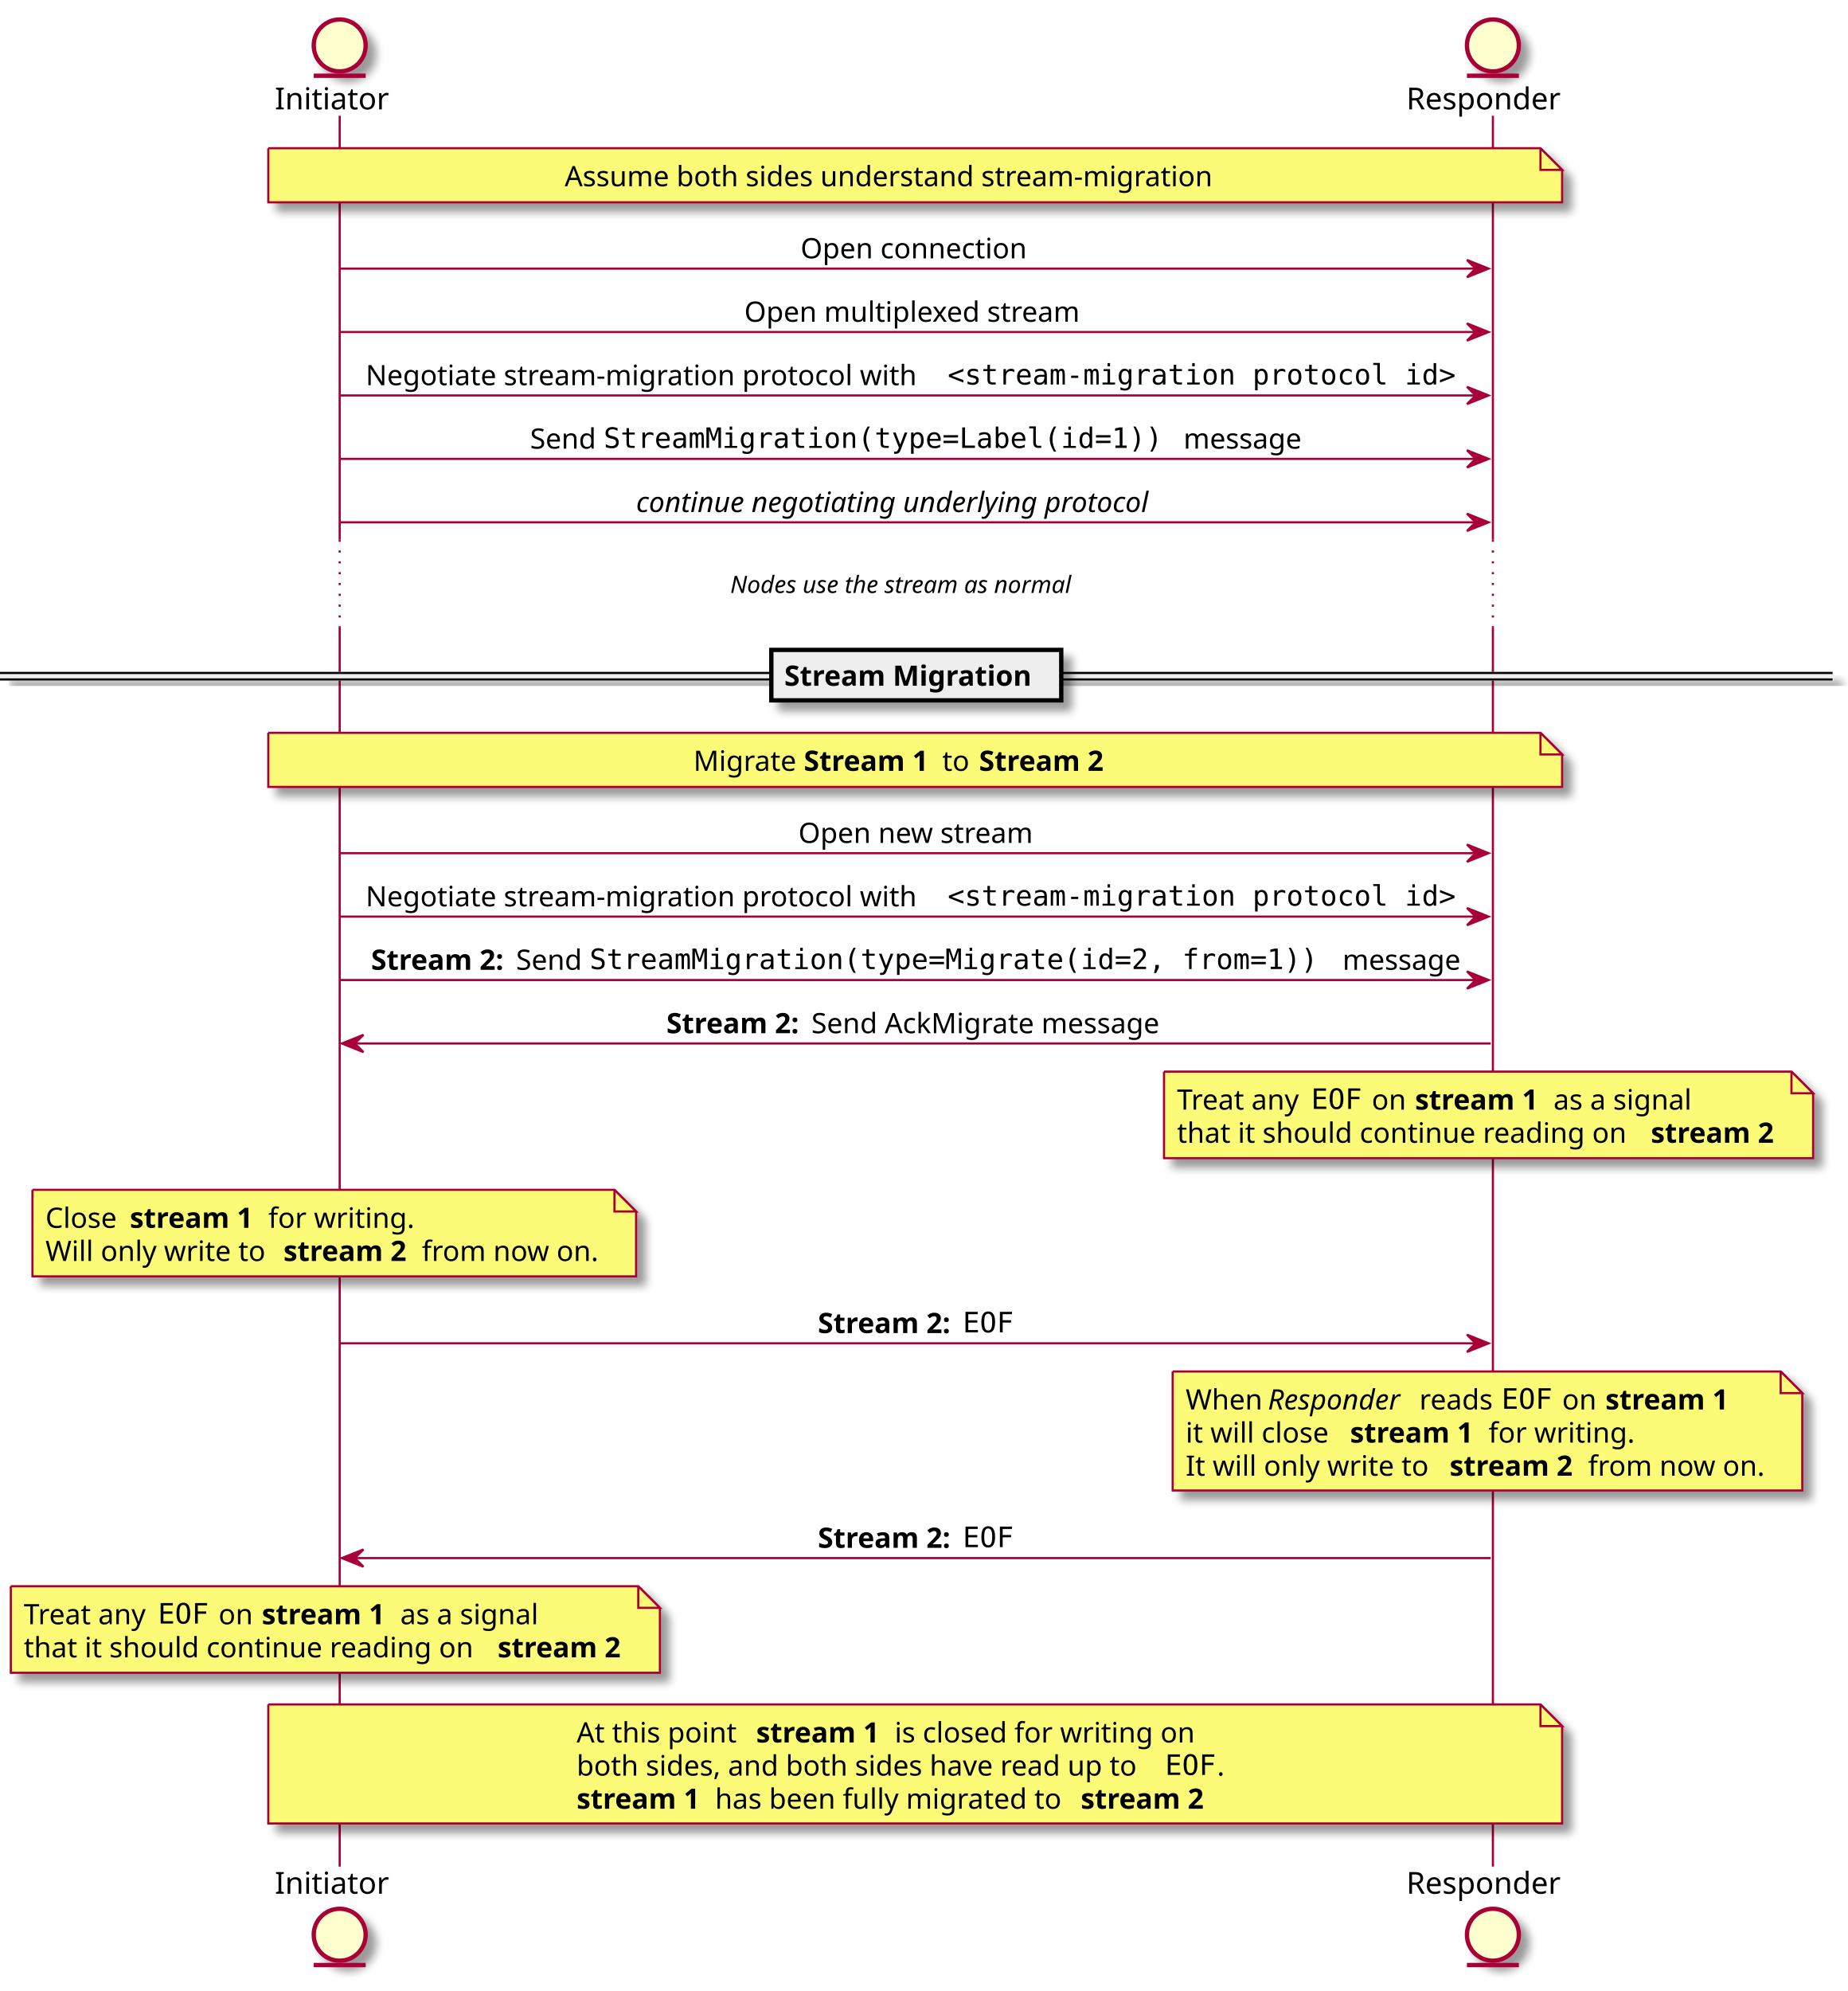
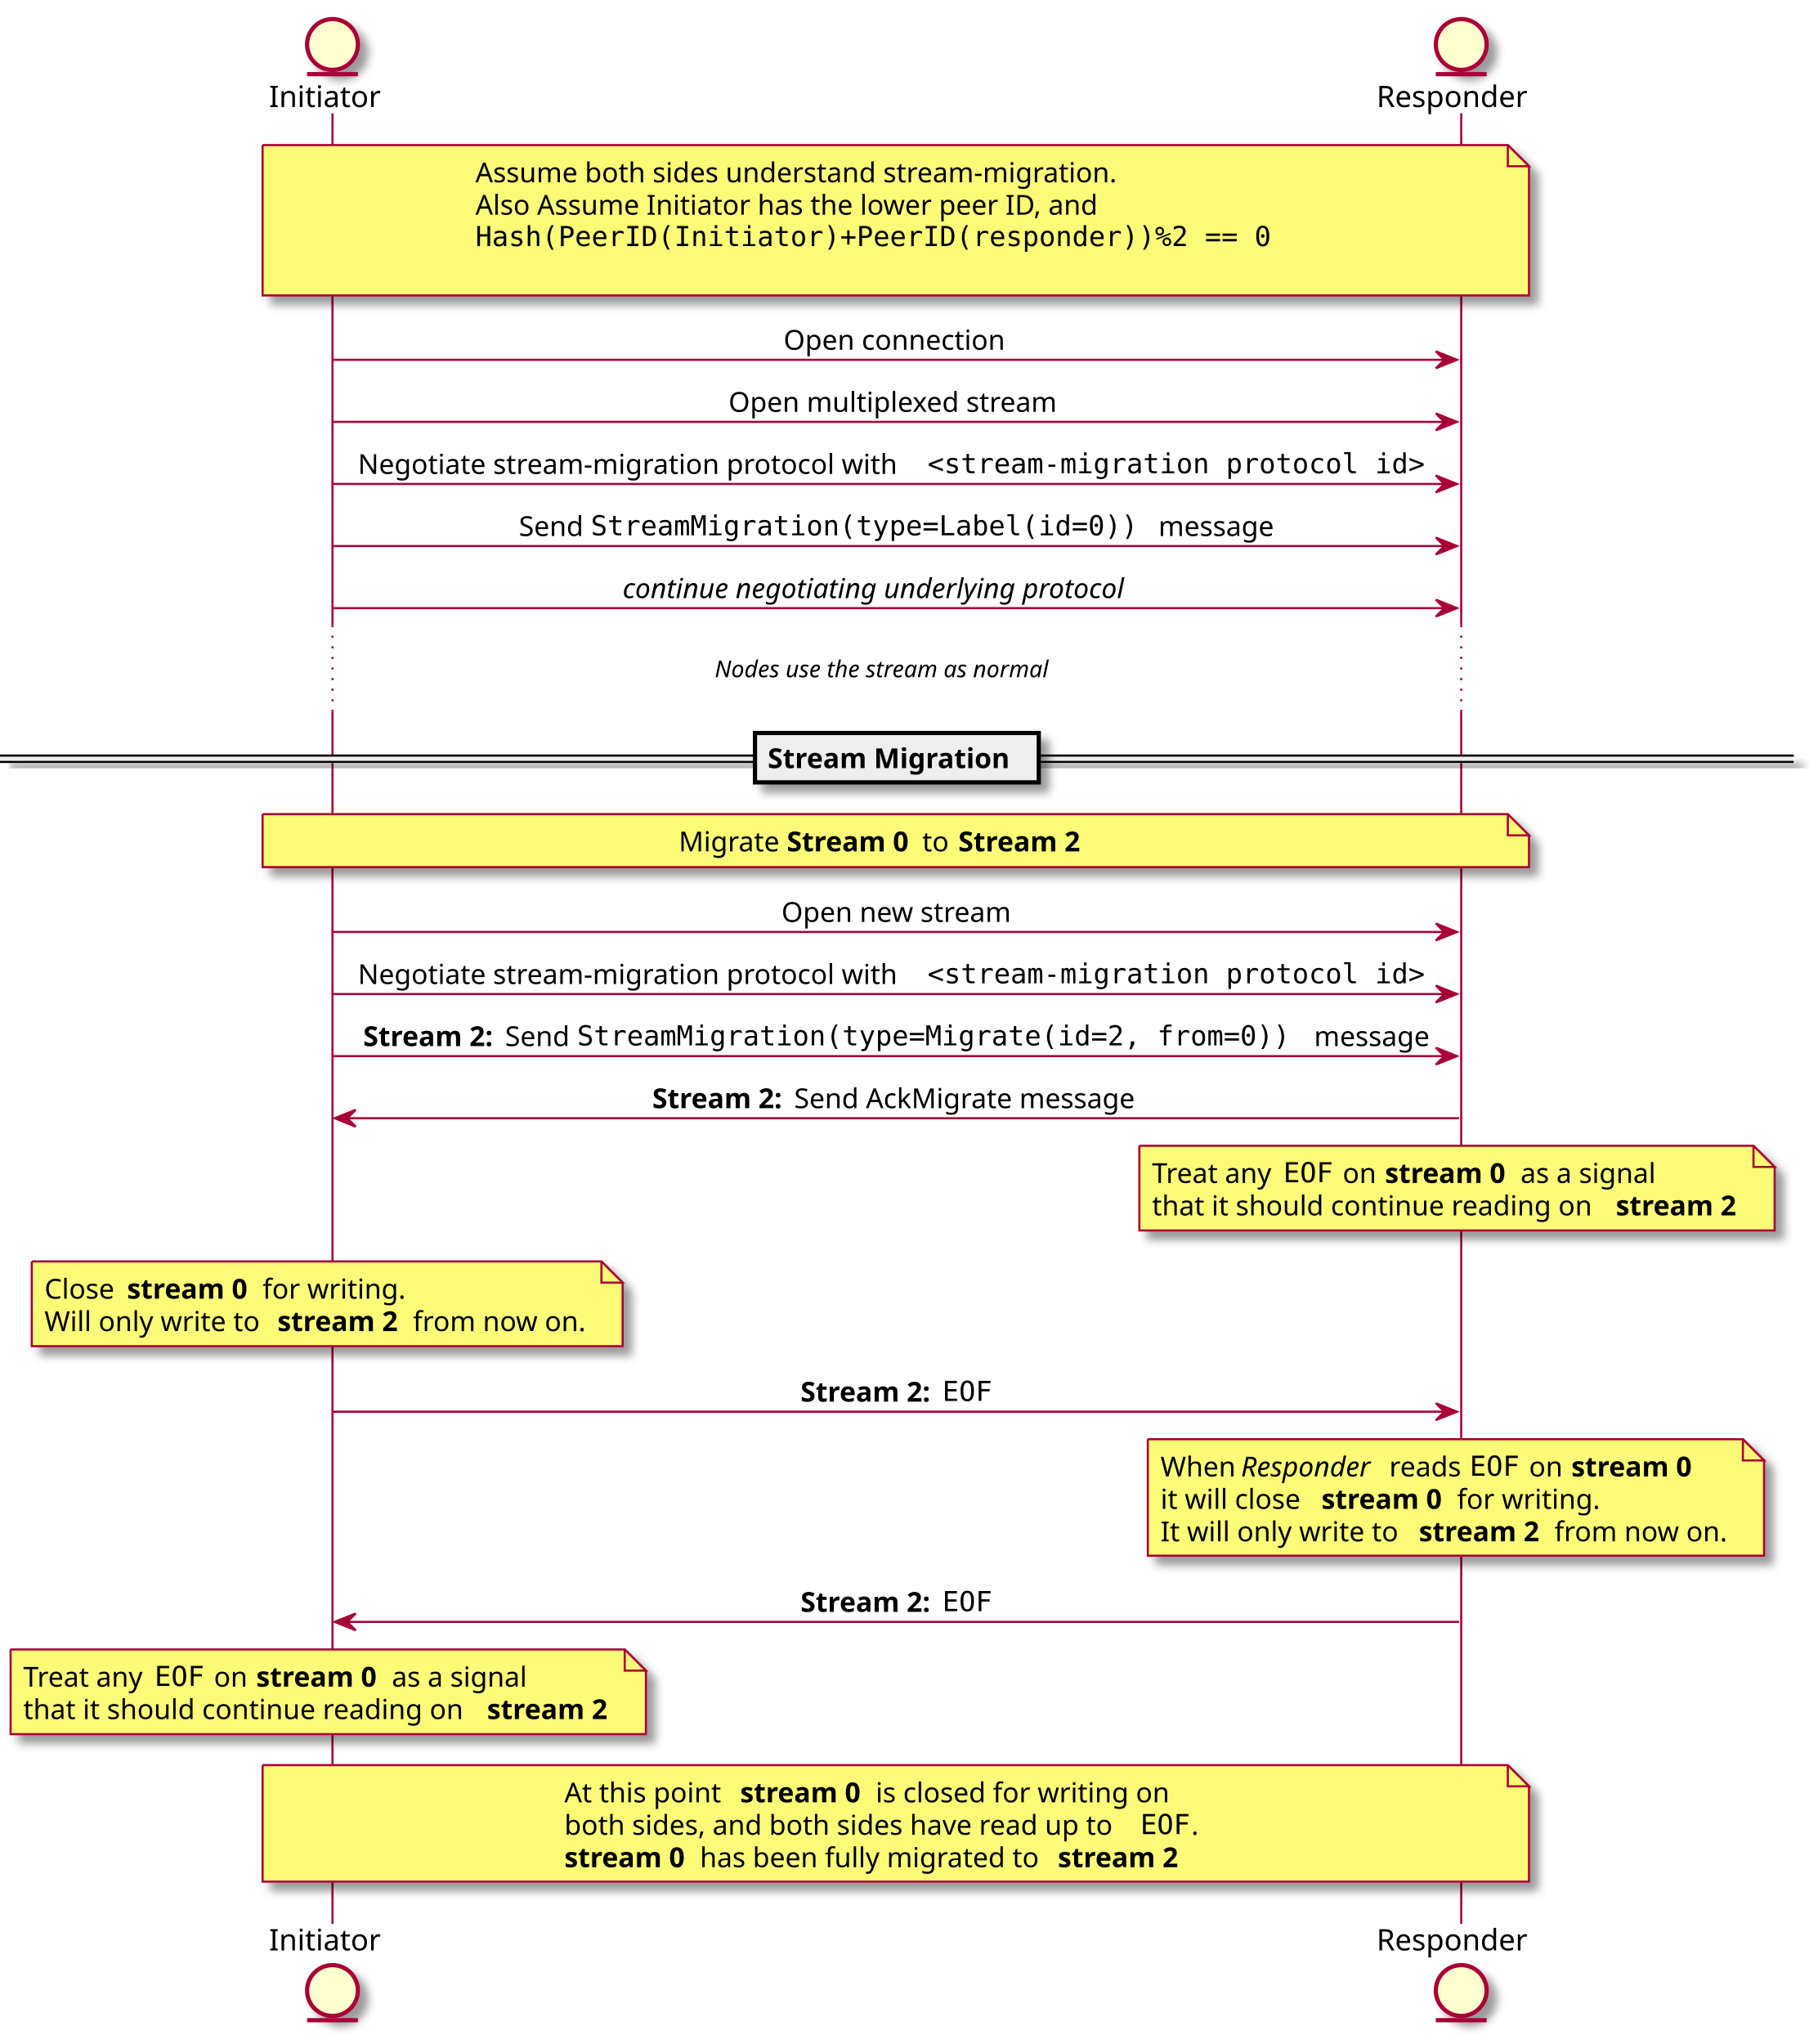
- <svg xmlns="http://www.w3.org/2000/svg" contentScriptType="application/ecmascript" contentStyleType="text/css" height="920px" preserveAspectRatio="none" style="width:854px;height:920px;background:#FFFFFF;" version="1.1" viewBox="0 0 854 920" width="854px" zoomAndPan="magnify">
+ <svg xmlns="http://www.w3.org/2000/svg" contentScriptType="application/ecmascript" contentStyleType="text/css" height="965px" preserveAspectRatio="none" style="width:854px;height:965px;background:#FFFFFF;" version="1.1" viewBox="0 0 854 965" width="854px" zoomAndPan="magnify">
  <defs>
-     <filter height="300%" id="f6xvxg8vjmnfo" width="300%" x="-1" y="-1">
+     <filter height="300%" id="fl7fnlifxvkyw" width="300%" x="-1" y="-1">
      <feGaussianBlur result="blurOut" stdDeviation="2.0" />
      <feColorMatrix in="blurOut" result="blurOut2" type="matrix" values="0 0 0 0 0 0 0 0 0 0 0 0 0 0 0 0 0 0 .4 0" />
      <feOffset dx="4.0" dy="4.0" in="blurOut2" result="blurOut3" />
      <feBlend in="SourceGraphic" in2="blurOut3" mode="normal" />
    </filter>
  </defs>
  <g>
-     <line style="stroke:#A80036;stroke-width:1.0;" x1="157" x2="157" y1="53.488" y2="249.352" />
-     <line style="stroke:#A80036;stroke-width:1.0;stroke-dasharray:1.0,4.0;" x1="157" x2="157" y1="249.352" y2="290.307" />
-     <line style="stroke:#A80036;stroke-width:1.0;" x1="157" x2="157" y1="290.307" y2="862.518" />
-     <line style="stroke:#A80036;stroke-width:1.0;" x1="690" x2="690" y1="53.488" y2="249.352" />
-     <line style="stroke:#A80036;stroke-width:1.0;stroke-dasharray:1.0,4.0;" x1="690" x2="690" y1="249.352" y2="290.307" />
-     <line style="stroke:#A80036;stroke-width:1.0;" x1="690" x2="690" y1="290.307" y2="862.518" />
+     <line style="stroke:#A80036;stroke-width:1.0;" x1="157" x2="157" y1="53.488" y2="295.106" />
+     <line style="stroke:#A80036;stroke-width:1.0;stroke-dasharray:1.0,4.0;" x1="157" x2="157" y1="295.106" y2="336.06" />
+     <line style="stroke:#A80036;stroke-width:1.0;" x1="157" x2="157" y1="336.06" y2="908.271" />
+     <line style="stroke:#A80036;stroke-width:1.0;" x1="690" x2="690" y1="53.488" y2="295.106" />
+     <line style="stroke:#A80036;stroke-width:1.0;stroke-dasharray:1.0,4.0;" x1="690" x2="690" y1="295.106" y2="336.06" />
+     <line style="stroke:#A80036;stroke-width:1.0;" x1="690" x2="690" y1="336.06" y2="908.271" />
    <text fill="#000000" font-family="sans-serif" font-size="14" lengthAdjust="spacing" textLength="54" x="127" y="50.535">Initiator</text>
-     <ellipse cx="157" cy="21" fill="#FEFECE" filter="url(#f6xvxg8vjmnfo)" rx="12" ry="12" style="stroke:#A80036;stroke-width:2.0;" />
+     <ellipse cx="157" cy="21" fill="#FEFECE" filter="url(#fl7fnlifxvkyw)" rx="12" ry="12" style="stroke:#A80036;stroke-width:2.0;" />
    <line style="stroke:#A80036;stroke-width:2.0;" x1="145" x2="169" y1="35" y2="35" />
-     <text fill="#000000" font-family="sans-serif" font-size="14" lengthAdjust="spacing" textLength="54" x="127" y="875.053">Initiator</text>
-     <ellipse cx="157" cy="894.006" fill="#FEFECE" filter="url(#f6xvxg8vjmnfo)" rx="12" ry="12" style="stroke:#A80036;stroke-width:2.0;" />
-     <line style="stroke:#A80036;stroke-width:2.0;" x1="145" x2="169" y1="908.006" y2="908.006" />
+     <text fill="#000000" font-family="sans-serif" font-size="14" lengthAdjust="spacing" textLength="54" x="127" y="920.807">Initiator</text>
+     <ellipse cx="157" cy="939.76" fill="#FEFECE" filter="url(#fl7fnlifxvkyw)" rx="12" ry="12" style="stroke:#A80036;stroke-width:2.0;" />
+     <line style="stroke:#A80036;stroke-width:2.0;" x1="145" x2="169" y1="953.76" y2="953.76" />
    <text fill="#000000" font-family="sans-serif" font-size="14" lengthAdjust="spacing" textLength="74" x="650" y="50.535">Responder</text>
-     <ellipse cx="690" cy="21" fill="#FEFECE" filter="url(#f6xvxg8vjmnfo)" rx="12" ry="12" style="stroke:#A80036;stroke-width:2.0;" />
+     <ellipse cx="690" cy="21" fill="#FEFECE" filter="url(#fl7fnlifxvkyw)" rx="12" ry="12" style="stroke:#A80036;stroke-width:2.0;" />
    <line style="stroke:#A80036;stroke-width:2.0;" x1="678" x2="702" y1="35" y2="35" />
-     <text fill="#000000" font-family="sans-serif" font-size="14" lengthAdjust="spacing" textLength="74" x="650" y="875.053">Responder</text>
-     <ellipse cx="690" cy="894.006" fill="#FEFECE" filter="url(#f6xvxg8vjmnfo)" rx="12" ry="12" style="stroke:#A80036;stroke-width:2.0;" />
-     <line style="stroke:#A80036;stroke-width:2.0;" x1="678" x2="702" y1="908.006" y2="908.006" />
-     <path d="M124,68.488 L124,93.488 L722,93.488 L722,78.488 L712,68.488 L124,68.488 " fill="#FBFB77" filter="url(#f6xvxg8vjmnfo)" style="stroke:#A80036;stroke-width:1.0;" />
+     <text fill="#000000" font-family="sans-serif" font-size="14" lengthAdjust="spacing" textLength="74" x="650" y="920.807">Responder</text>
+     <ellipse cx="690" cy="939.76" fill="#FEFECE" filter="url(#fl7fnlifxvkyw)" rx="12" ry="12" style="stroke:#A80036;stroke-width:2.0;" />
+     <line style="stroke:#A80036;stroke-width:2.0;" x1="678" x2="702" y1="953.76" y2="953.76" />
+     <path d="M124,68.488 L124,139.488 L722,139.488 L722,78.488 L712,68.488 L124,68.488 " fill="#FBFB77" filter="url(#fl7fnlifxvkyw)" style="stroke:#A80036;stroke-width:1.0;" />
    <path d="M712,68.488 L712,78.488 L722,78.488 L712,68.488 " fill="#FBFB77" style="stroke:#A80036;stroke-width:1.0;" />
-     <text fill="#000000" font-family="sans-serif" font-size="13" lengthAdjust="spacing" textLength="311" x="261" y="86.057">Assume both sides understand stream-migration</text>
-     <polygon fill="#A80036" points="678,120.109,688,124.109,678,128.109,682,124.109" style="stroke:#A80036;stroke-width:1.0;" />
-     <line style="stroke:#A80036;stroke-width:1.0;" x1="157" x2="684" y1="124.109" y2="124.109" />
-     <text fill="#000000" font-family="sans-serif" font-size="13" lengthAdjust="spacing" textLength="107" x="370" y="119.367">Open connection</text>
-     <polygon fill="#A80036" points="678,149.42,688,153.42,678,157.42,682,153.42" style="stroke:#A80036;stroke-width:1.0;" />
-     <line style="stroke:#A80036;stroke-width:1.0;" x1="157" x2="684" y1="153.42" y2="153.42" />
-     <text fill="#000000" font-family="sans-serif" font-size="13" lengthAdjust="spacing" textLength="159" x="344" y="148.678">Open multiplexed stream</text>
-     <polygon fill="#A80036" points="678,178.731,688,182.731,678,186.731,682,182.731" style="stroke:#A80036;stroke-width:1.0;" />
-     <line style="stroke:#A80036;stroke-width:1.0;" x1="157" x2="684" y1="182.731" y2="182.731" />
-     <text fill="#000000" font-family="sans-serif" font-size="13" lengthAdjust="spacing" textLength="265" x="169" y="177.988">Negotiate stream-migration protocol with</text>
-     <text fill="#000000" font-family="monospace" font-size="13" lengthAdjust="spacing" textLength="240" x="438" y="177.665">&lt;stream-migration protocol id&gt;</text>
-     <polygon fill="#A80036" points="678,208.041,688,212.041,678,216.041,682,212.041" style="stroke:#A80036;stroke-width:1.0;" />
-     <line style="stroke:#A80036;stroke-width:1.0;" x1="157" x2="684" y1="212.041" y2="212.041" />
-     <text fill="#000000" font-family="sans-serif" font-size="13" lengthAdjust="spacing" textLength="30" x="245" y="207.299">Send</text>
-     <text fill="#000000" font-family="monospace" font-size="13" lengthAdjust="spacing" textLength="264" x="279" y="206.975">StreamMigration(type=Label(id=1))</text>
-     <text fill="#000000" font-family="sans-serif" font-size="13" lengthAdjust="spacing" textLength="55" x="547" y="207.299">message</text>
-     <polygon fill="#A80036" points="678,237.352,688,241.352,678,245.352,682,241.352" style="stroke:#A80036;stroke-width:1.0;" />
-     <line style="stroke:#A80036;stroke-width:1.0;" x1="157" x2="684" y1="241.352" y2="241.352" />
-     <text fill="#000000" font-family="sans-serif" font-size="13" font-style="italic" lengthAdjust="spacing" textLength="259" x="294" y="236.609">continue negotiating underlying protocol</text>
-     <text fill="#000000" font-family="sans-serif" font-size="11" lengthAdjust="spacing" textLength="0" x="337.5" y="273.986" />
-     <text fill="#000000" font-family="sans-serif" font-size="11" font-style="italic" lengthAdjust="spacing" textLength="172" x="337.5" y="273.986">Nodes use the stream as normal</text>
-     <text fill="#000000" font-family="sans-serif" font-size="11" font-style="italic" lengthAdjust="spacing" textLength="0" x="512.5" y="273.986" />
-     <rect fill="#EEEEEE" filter="url(#f6xvxg8vjmnfo)" height="3" style="stroke:#EEEEEE;stroke-width:1.0;" width="847" x="0" y="310.962" />
-     <line style="stroke:#000000;stroke-width:1.0;" x1="0" x2="847" y1="310.962" y2="310.962" />
-     <line style="stroke:#000000;stroke-width:1.0;" x1="0" x2="847" y1="313.962" y2="313.962" />
-     <rect fill="#EEEEEE" filter="url(#f6xvxg8vjmnfo)" height="23.311" style="stroke:#000000;stroke-width:2.0;" width="134" x="356.5" y="300.307" />
-     <text fill="#000000" font-family="sans-serif" font-size="13" font-weight="bold" lengthAdjust="spacing" textLength="116" x="362.5" y="316.875">Stream Migration</text>
-     <path d="M124,338.617 L124,363.617 L722,363.617 L722,348.617 L712,338.617 L124,338.617 " fill="#FBFB77" filter="url(#f6xvxg8vjmnfo)" style="stroke:#A80036;stroke-width:1.0;" />
-     <path d="M712,338.617 L712,348.617 L722,348.617 L712,338.617 " fill="#FBFB77" style="stroke:#A80036;stroke-width:1.0;" />
-     <text fill="#000000" font-family="sans-serif" font-size="13" lengthAdjust="spacing" textLength="47" x="320.5" y="356.185">Migrate</text>
-     <text fill="#000000" font-family="sans-serif" font-size="13" font-weight="bold" lengthAdjust="spacing" textLength="60" x="371.5" y="356.185">Stream 1</text>
-     <text fill="#000000" font-family="sans-serif" font-size="13" lengthAdjust="spacing" textLength="13" x="435.5" y="356.185">to</text>
-     <text fill="#000000" font-family="sans-serif" font-size="13" font-weight="bold" lengthAdjust="spacing" textLength="60" x="452.5" y="356.185">Stream 2</text>
-     <polygon fill="#A80036" points="678,390.238,688,394.238,678,398.238,682,394.238" style="stroke:#A80036;stroke-width:1.0;" />
-     <line style="stroke:#A80036;stroke-width:1.0;" x1="157" x2="684" y1="394.238" y2="394.238" />
-     <text fill="#000000" font-family="sans-serif" font-size="13" lengthAdjust="spacing" textLength="109" x="369" y="389.496">Open new stream</text>
-     <polygon fill="#A80036" points="678,419.549,688,423.549,678,427.549,682,423.549" style="stroke:#A80036;stroke-width:1.0;" />
-     <line style="stroke:#A80036;stroke-width:1.0;" x1="157" x2="684" y1="423.549" y2="423.549" />
-     <text fill="#000000" font-family="sans-serif" font-size="13" lengthAdjust="spacing" textLength="265" x="169" y="418.807">Negotiate stream-migration protocol with</text>
-     <text fill="#000000" font-family="monospace" font-size="13" lengthAdjust="spacing" textLength="240" x="438" y="418.483">&lt;stream-migration protocol id&gt;</text>
-     <polygon fill="#A80036" points="678,448.859,688,452.859,678,456.859,682,452.859" style="stroke:#A80036;stroke-width:1.0;" />
-     <line style="stroke:#A80036;stroke-width:1.0;" x1="157" x2="684" y1="452.859" y2="452.859" />
-     <text fill="#000000" font-family="sans-serif" font-size="13" font-weight="bold" lengthAdjust="spacing" textLength="63" x="171.5" y="448.117">Stream 2:</text>
-     <text fill="#000000" font-family="sans-serif" font-size="13" lengthAdjust="spacing" textLength="30" x="238.5" y="448.117">Send</text>
-     <text fill="#000000" font-family="monospace" font-size="13" lengthAdjust="spacing" textLength="344" x="272.5" y="447.793">StreamMigration(type=Migrate(id=2, from=1))</text>
-     <text fill="#000000" font-family="sans-serif" font-size="13" lengthAdjust="spacing" textLength="55" x="620.5" y="448.117">message</text>
-     <polygon fill="#A80036" points="168,478.17,158,482.17,168,486.17,164,482.17" style="stroke:#A80036;stroke-width:1.0;" />
-     <line style="stroke:#A80036;stroke-width:1.0;" x1="162" x2="689" y1="482.17" y2="482.17" />
-     <text fill="#000000" font-family="sans-serif" font-size="13" font-weight="bold" lengthAdjust="spacing" textLength="63" x="308" y="477.428">Stream 2:</text>
-     <text fill="#000000" font-family="sans-serif" font-size="13" lengthAdjust="spacing" textLength="164" x="375" y="477.428">Send AckMigrate message</text>
-     <path d="M538,495.17 L538,535.17 L838,535.17 L838,505.17 L828,495.17 L538,495.17 " fill="#FBFB77" filter="url(#f6xvxg8vjmnfo)" style="stroke:#A80036;stroke-width:1.0;" />
-     <path d="M828,495.17 L828,505.17 L838,505.17 L828,495.17 " fill="#FBFB77" style="stroke:#A80036;stroke-width:1.0;" />
-     <text fill="#000000" font-family="sans-serif" font-size="13" lengthAdjust="spacing" textLength="58" x="544" y="512.738">Treat any</text>
-     <text fill="#000000" font-family="monospace" font-size="13" lengthAdjust="spacing" textLength="24" x="606" y="512.415">EOF</text>
-     <text fill="#000000" font-family="sans-serif" font-size="13" lengthAdjust="spacing" textLength="16" x="634" y="512.738">on</text>
-     <text fill="#000000" font-family="sans-serif" font-size="13" font-weight="bold" lengthAdjust="spacing" textLength="60" x="654" y="512.738">stream 1</text>
-     <text fill="#000000" font-family="sans-serif" font-size="13" lengthAdjust="spacing" textLength="67" x="718" y="512.738">as a signal</text>
-     <text fill="#000000" font-family="sans-serif" font-size="13" lengthAdjust="spacing" textLength="215" x="544" y="528.049">that it should continue reading on</text>
-     <text fill="#000000" font-family="sans-serif" font-size="13" font-weight="bold" lengthAdjust="spacing" textLength="60" x="763" y="528.049">stream 2</text>
-     <path d="M15,549.791 L15,589.791 L294,589.791 L294,559.791 L284,549.791 L15,549.791 " fill="#FBFB77" filter="url(#f6xvxg8vjmnfo)" style="stroke:#A80036;stroke-width:1.0;" />
-     <path d="M284,549.791 L284,559.791 L294,559.791 L284,549.791 " fill="#FBFB77" style="stroke:#A80036;stroke-width:1.0;" />
-     <text fill="#000000" font-family="sans-serif" font-size="13" lengthAdjust="spacing" textLength="35" x="21" y="567.359">Close</text>
-     <text fill="#000000" font-family="sans-serif" font-size="13" font-weight="bold" lengthAdjust="spacing" textLength="60" x="60" y="567.359">stream 1</text>
-     <text fill="#000000" font-family="sans-serif" font-size="13" lengthAdjust="spacing" textLength="70" x="124" y="567.359">for writing.</text>
-     <text fill="#000000" font-family="sans-serif" font-size="13" lengthAdjust="spacing" textLength="106" x="21" y="582.67">Will only write to</text>
-     <text fill="#000000" font-family="sans-serif" font-size="13" font-weight="bold" lengthAdjust="spacing" textLength="60" x="131" y="582.67">stream 2</text>
-     <text fill="#000000" font-family="sans-serif" font-size="13" lengthAdjust="spacing" textLength="84" x="195" y="582.67">from now on.</text>
-     <polygon fill="#A80036" points="678,616.723,688,620.723,678,624.723,682,620.723" style="stroke:#A80036;stroke-width:1.0;" />
-     <line style="stroke:#A80036;stroke-width:1.0;" x1="157" x2="684" y1="620.723" y2="620.723" />
-     <text fill="#000000" font-family="sans-serif" font-size="13" font-weight="bold" lengthAdjust="spacing" textLength="63" x="378" y="615.981">Stream 2:</text>
-     <text fill="#000000" font-family="sans-serif" font-size="13" lengthAdjust="spacing" textLength="0" x="445" y="615.981" />
-     <text fill="#000000" font-family="monospace" font-size="13" lengthAdjust="spacing" textLength="24" x="445" y="615.657">EOF</text>
-     <path d="M542,633.723 L542,688.723 L833,688.723 L833,643.723 L823,633.723 L542,633.723 " fill="#FBFB77" filter="url(#f6xvxg8vjmnfo)" style="stroke:#A80036;stroke-width:1.0;" />
-     <path d="M823,633.723 L823,643.723 L833,643.723 L823,633.723 " fill="#FBFB77" style="stroke:#A80036;stroke-width:1.0;" />
-     <text fill="#000000" font-family="sans-serif" font-size="13" lengthAdjust="spacing" textLength="34" x="548" y="651.291">When</text>
-     <text fill="#000000" font-family="sans-serif" font-size="13" font-style="italic" lengthAdjust="spacing" textLength="66" x="586" y="651.291">Responder</text>
-     <text fill="#000000" font-family="sans-serif" font-size="13" lengthAdjust="spacing" textLength="34" x="656" y="651.291">reads</text>
-     <text fill="#000000" font-family="monospace" font-size="13" lengthAdjust="spacing" textLength="24" x="694" y="650.967">EOF</text>
-     <text fill="#000000" font-family="sans-serif" font-size="13" lengthAdjust="spacing" textLength="16" x="722" y="651.291">on</text>
-     <text fill="#000000" font-family="sans-serif" font-size="13" font-weight="bold" lengthAdjust="spacing" textLength="60" x="742" y="651.291">stream 1</text>
-     <text fill="#000000" font-family="sans-serif" font-size="13" lengthAdjust="spacing" textLength="72" x="548" y="666.602">it will close</text>
-     <text fill="#000000" font-family="sans-serif" font-size="13" font-weight="bold" lengthAdjust="spacing" textLength="60" x="624" y="666.602">stream 1</text>
-     <text fill="#000000" font-family="sans-serif" font-size="13" lengthAdjust="spacing" textLength="70" x="688" y="666.602">for writing.</text>
-     <text fill="#000000" font-family="sans-serif" font-size="13" lengthAdjust="spacing" textLength="118" x="548" y="681.912">It will only write to</text>
-     <text fill="#000000" font-family="sans-serif" font-size="13" font-weight="bold" lengthAdjust="spacing" textLength="60" x="670" y="681.912">stream 2</text>
-     <text fill="#000000" font-family="sans-serif" font-size="13" lengthAdjust="spacing" textLength="84" x="734" y="681.912">from now on.</text>
-     <polygon fill="#A80036" points="168,715.965,158,719.965,168,723.965,164,719.965" style="stroke:#A80036;stroke-width:1.0;" />
-     <line style="stroke:#A80036;stroke-width:1.0;" x1="162" x2="689" y1="719.965" y2="719.965" />
-     <text fill="#000000" font-family="sans-serif" font-size="13" font-weight="bold" lengthAdjust="spacing" textLength="63" x="378" y="715.223">Stream 2:</text>
-     <text fill="#000000" font-family="sans-serif" font-size="13" lengthAdjust="spacing" textLength="0" x="445" y="715.223" />
-     <text fill="#000000" font-family="monospace" font-size="13" lengthAdjust="spacing" textLength="24" x="445" y="714.899">EOF</text>
-     <path d="M5,732.965 L5,772.965 L305,772.965 L305,742.965 L295,732.965 L5,732.965 " fill="#FBFB77" filter="url(#f6xvxg8vjmnfo)" style="stroke:#A80036;stroke-width:1.0;" />
-     <path d="M295,732.965 L295,742.965 L305,742.965 L295,732.965 " fill="#FBFB77" style="stroke:#A80036;stroke-width:1.0;" />
-     <text fill="#000000" font-family="sans-serif" font-size="13" lengthAdjust="spacing" textLength="58" x="11" y="750.533">Treat any</text>
-     <text fill="#000000" font-family="monospace" font-size="13" lengthAdjust="spacing" textLength="24" x="73" y="750.21">EOF</text>
-     <text fill="#000000" font-family="sans-serif" font-size="13" lengthAdjust="spacing" textLength="16" x="101" y="750.533">on</text>
-     <text fill="#000000" font-family="sans-serif" font-size="13" font-weight="bold" lengthAdjust="spacing" textLength="60" x="121" y="750.533">stream 1</text>
-     <text fill="#000000" font-family="sans-serif" font-size="13" lengthAdjust="spacing" textLength="67" x="185" y="750.533">as a signal</text>
-     <text fill="#000000" font-family="sans-serif" font-size="13" lengthAdjust="spacing" textLength="215" x="11" y="765.844">that it should continue reading on</text>
-     <text fill="#000000" font-family="sans-serif" font-size="13" font-weight="bold" lengthAdjust="spacing" textLength="60" x="230" y="765.844">stream 2</text>
-     <path d="M124,787.586 L124,842.586 L722,842.586 L722,797.586 L712,787.586 L124,787.586 " fill="#FBFB77" filter="url(#f6xvxg8vjmnfo)" style="stroke:#A80036;stroke-width:1.0;" />
-     <path d="M712,787.586 L712,797.586 L722,797.586 L712,787.586 " fill="#FBFB77" style="stroke:#A80036;stroke-width:1.0;" />
-     <text fill="#000000" font-family="sans-serif" font-size="13" lengthAdjust="spacing" textLength="79" x="266.5" y="805.154">At this point</text>
-     <text fill="#000000" font-family="sans-serif" font-size="13" font-weight="bold" lengthAdjust="spacing" textLength="60" x="349.5" y="805.154">stream 1</text>
-     <text fill="#000000" font-family="sans-serif" font-size="13" lengthAdjust="spacing" textLength="146" x="413.5" y="805.154">is closed for writing on</text>
-     <text fill="#000000" font-family="sans-serif" font-size="13" lengthAdjust="spacing" textLength="268" x="266.5" y="820.465">both sides, and both sides have read up to</text>
-     <text fill="#000000" font-family="monospace" font-size="13" lengthAdjust="spacing" textLength="24" x="538.5" y="820.141">EOF</text>
-     <text fill="#000000" font-family="sans-serif" font-size="13" lengthAdjust="spacing" textLength="4" x="562.5" y="820.465">.</text>
-     <text fill="#000000" font-family="sans-serif" font-size="13" font-weight="bold" lengthAdjust="spacing" textLength="60" x="266.5" y="835.775">stream 1</text>
-     <text fill="#000000" font-family="sans-serif" font-size="13" lengthAdjust="spacing" textLength="165" x="330.5" y="835.775">has been fully migrated to</text>
-     <text fill="#000000" font-family="sans-serif" font-size="13" font-weight="bold" lengthAdjust="spacing" textLength="60" x="499.5" y="835.775">stream 2</text>
+     <text fill="#000000" font-family="sans-serif" font-size="13" lengthAdjust="spacing" textLength="315" x="224.5" y="86.057">Assume both sides understand stream-migration.</text>
+     <text fill="#000000" font-family="sans-serif" font-size="13" lengthAdjust="spacing" textLength="304" x="224.5" y="101.367">Also Assume Initiator has the lower peer ID, and</text>
+     <text fill="#000000" font-family="monospace" font-size="13" lengthAdjust="spacing" textLength="384" x="224.5" y="116.176">Hash(PeerID(Initiator)+PeerID(responder))%2 == 0</text>
+     <text fill="#000000" font-family="sans-serif" font-size="13" lengthAdjust="spacing" textLength="0" x="228.5" y="131.81" />
+     <polygon fill="#A80036" points="678,165.863,688,169.863,678,173.863,682,169.863" style="stroke:#A80036;stroke-width:1.0;" />
+     <line style="stroke:#A80036;stroke-width:1.0;" x1="157" x2="684" y1="169.863" y2="169.863" />
+     <text fill="#000000" font-family="sans-serif" font-size="13" lengthAdjust="spacing" textLength="107" x="370" y="165.121">Open connection</text>
+     <polygon fill="#A80036" points="678,195.174,688,199.174,678,203.174,682,199.174" style="stroke:#A80036;stroke-width:1.0;" />
+     <line style="stroke:#A80036;stroke-width:1.0;" x1="157" x2="684" y1="199.174" y2="199.174" />
+     <text fill="#000000" font-family="sans-serif" font-size="13" lengthAdjust="spacing" textLength="159" x="344" y="194.432">Open multiplexed stream</text>
+     <polygon fill="#A80036" points="678,224.484,688,228.484,678,232.484,682,228.484" style="stroke:#A80036;stroke-width:1.0;" />
+     <line style="stroke:#A80036;stroke-width:1.0;" x1="157" x2="684" y1="228.484" y2="228.484" />
+     <text fill="#000000" font-family="sans-serif" font-size="13" lengthAdjust="spacing" textLength="265" x="169" y="223.742">Negotiate stream-migration protocol with</text>
+     <text fill="#000000" font-family="monospace" font-size="13" lengthAdjust="spacing" textLength="240" x="438" y="223.418">&lt;stream-migration protocol id&gt;</text>
+     <polygon fill="#A80036" points="678,253.795,688,257.795,678,261.795,682,257.795" style="stroke:#A80036;stroke-width:1.0;" />
+     <line style="stroke:#A80036;stroke-width:1.0;" x1="157" x2="684" y1="257.795" y2="257.795" />
+     <text fill="#000000" font-family="sans-serif" font-size="13" lengthAdjust="spacing" textLength="30" x="245" y="253.053">Send</text>
+     <text fill="#000000" font-family="monospace" font-size="13" lengthAdjust="spacing" textLength="264" x="279" y="252.729">StreamMigration(type=Label(id=0))</text>
+     <text fill="#000000" font-family="sans-serif" font-size="13" lengthAdjust="spacing" textLength="55" x="547" y="253.053">message</text>
+     <polygon fill="#A80036" points="678,283.106,688,287.106,678,291.106,682,287.106" style="stroke:#A80036;stroke-width:1.0;" />
+     <line style="stroke:#A80036;stroke-width:1.0;" x1="157" x2="684" y1="287.106" y2="287.106" />
+     <text fill="#000000" font-family="sans-serif" font-size="13" font-style="italic" lengthAdjust="spacing" textLength="259" x="294" y="282.363">continue negotiating underlying protocol</text>
+     <text fill="#000000" font-family="sans-serif" font-size="11" lengthAdjust="spacing" textLength="0" x="337.5" y="319.74" />
+     <text fill="#000000" font-family="sans-serif" font-size="11" font-style="italic" lengthAdjust="spacing" textLength="172" x="337.5" y="319.74">Nodes use the stream as normal</text>
+     <text fill="#000000" font-family="sans-serif" font-size="11" font-style="italic" lengthAdjust="spacing" textLength="0" x="512.5" y="319.74" />
+     <rect fill="#EEEEEE" filter="url(#fl7fnlifxvkyw)" height="3" style="stroke:#EEEEEE;stroke-width:1.0;" width="847" x="0" y="356.716" />
+     <line style="stroke:#000000;stroke-width:1.0;" x1="0" x2="847" y1="356.716" y2="356.716" />
+     <line style="stroke:#000000;stroke-width:1.0;" x1="0" x2="847" y1="359.716" y2="359.716" />
+     <rect fill="#EEEEEE" filter="url(#fl7fnlifxvkyw)" height="23.311" style="stroke:#000000;stroke-width:2.0;" width="134" x="356.5" y="346.06" />
+     <text fill="#000000" font-family="sans-serif" font-size="13" font-weight="bold" lengthAdjust="spacing" textLength="116" x="362.5" y="362.629">Stream Migration</text>
+     <path d="M124,384.371 L124,409.371 L722,409.371 L722,394.371 L712,384.371 L124,384.371 " fill="#FBFB77" filter="url(#fl7fnlifxvkyw)" style="stroke:#A80036;stroke-width:1.0;" />
+     <path d="M712,384.371 L712,394.371 L722,394.371 L712,384.371 " fill="#FBFB77" style="stroke:#A80036;stroke-width:1.0;" />
+     <text fill="#000000" font-family="sans-serif" font-size="13" lengthAdjust="spacing" textLength="47" x="320.5" y="401.94">Migrate</text>
+     <text fill="#000000" font-family="sans-serif" font-size="13" font-weight="bold" lengthAdjust="spacing" textLength="60" x="371.5" y="401.94">Stream 0</text>
+     <text fill="#000000" font-family="sans-serif" font-size="13" lengthAdjust="spacing" textLength="13" x="435.5" y="401.94">to</text>
+     <text fill="#000000" font-family="sans-serif" font-size="13" font-weight="bold" lengthAdjust="spacing" textLength="60" x="452.5" y="401.94">Stream 2</text>
+     <polygon fill="#A80036" points="678,435.992,688,439.992,678,443.992,682,439.992" style="stroke:#A80036;stroke-width:1.0;" />
+     <line style="stroke:#A80036;stroke-width:1.0;" x1="157" x2="684" y1="439.992" y2="439.992" />
+     <text fill="#000000" font-family="sans-serif" font-size="13" lengthAdjust="spacing" textLength="109" x="369" y="435.25">Open new stream</text>
+     <polygon fill="#A80036" points="678,465.303,688,469.303,678,473.303,682,469.303" style="stroke:#A80036;stroke-width:1.0;" />
+     <line style="stroke:#A80036;stroke-width:1.0;" x1="157" x2="684" y1="469.303" y2="469.303" />
+     <text fill="#000000" font-family="sans-serif" font-size="13" lengthAdjust="spacing" textLength="265" x="169" y="464.56">Negotiate stream-migration protocol with</text>
+     <text fill="#000000" font-family="monospace" font-size="13" lengthAdjust="spacing" textLength="240" x="438" y="464.237">&lt;stream-migration protocol id&gt;</text>
+     <polygon fill="#A80036" points="678,494.613,688,498.613,678,502.613,682,498.613" style="stroke:#A80036;stroke-width:1.0;" />
+     <line style="stroke:#A80036;stroke-width:1.0;" x1="157" x2="684" y1="498.613" y2="498.613" />
+     <text fill="#000000" font-family="sans-serif" font-size="13" font-weight="bold" lengthAdjust="spacing" textLength="63" x="171.5" y="493.871">Stream 2:</text>
+     <text fill="#000000" font-family="sans-serif" font-size="13" lengthAdjust="spacing" textLength="30" x="238.5" y="493.871">Send</text>
+     <text fill="#000000" font-family="monospace" font-size="13" lengthAdjust="spacing" textLength="344" x="272.5" y="493.547">StreamMigration(type=Migrate(id=2, from=0))</text>
+     <text fill="#000000" font-family="sans-serif" font-size="13" lengthAdjust="spacing" textLength="55" x="620.5" y="493.871">message</text>
+     <polygon fill="#A80036" points="168,523.924,158,527.924,168,531.924,164,527.924" style="stroke:#A80036;stroke-width:1.0;" />
+     <line style="stroke:#A80036;stroke-width:1.0;" x1="162" x2="689" y1="527.924" y2="527.924" />
+     <text fill="#000000" font-family="sans-serif" font-size="13" font-weight="bold" lengthAdjust="spacing" textLength="63" x="308" y="523.182">Stream 2:</text>
+     <text fill="#000000" font-family="sans-serif" font-size="13" lengthAdjust="spacing" textLength="164" x="375" y="523.182">Send AckMigrate message</text>
+     <path d="M538,540.924 L538,580.924 L838,580.924 L838,550.924 L828,540.924 L538,540.924 " fill="#FBFB77" filter="url(#fl7fnlifxvkyw)" style="stroke:#A80036;stroke-width:1.0;" />
+     <path d="M828,540.924 L828,550.924 L838,550.924 L828,540.924 " fill="#FBFB77" style="stroke:#A80036;stroke-width:1.0;" />
+     <text fill="#000000" font-family="sans-serif" font-size="13" lengthAdjust="spacing" textLength="58" x="544" y="558.492">Treat any</text>
+     <text fill="#000000" font-family="monospace" font-size="13" lengthAdjust="spacing" textLength="24" x="606" y="558.168">EOF</text>
+     <text fill="#000000" font-family="sans-serif" font-size="13" lengthAdjust="spacing" textLength="16" x="634" y="558.492">on</text>
+     <text fill="#000000" font-family="sans-serif" font-size="13" font-weight="bold" lengthAdjust="spacing" textLength="60" x="654" y="558.492">stream 0</text>
+     <text fill="#000000" font-family="sans-serif" font-size="13" lengthAdjust="spacing" textLength="67" x="718" y="558.492">as a signal</text>
+     <text fill="#000000" font-family="sans-serif" font-size="13" lengthAdjust="spacing" textLength="215" x="544" y="573.803">that it should continue reading on</text>
+     <text fill="#000000" font-family="sans-serif" font-size="13" font-weight="bold" lengthAdjust="spacing" textLength="60" x="763" y="573.803">stream 2</text>
+     <path d="M15,595.545 L15,635.545 L294,635.545 L294,605.545 L284,595.545 L15,595.545 " fill="#FBFB77" filter="url(#fl7fnlifxvkyw)" style="stroke:#A80036;stroke-width:1.0;" />
+     <path d="M284,595.545 L284,605.545 L294,605.545 L284,595.545 " fill="#FBFB77" style="stroke:#A80036;stroke-width:1.0;" />
+     <text fill="#000000" font-family="sans-serif" font-size="13" lengthAdjust="spacing" textLength="35" x="21" y="613.113">Close</text>
+     <text fill="#000000" font-family="sans-serif" font-size="13" font-weight="bold" lengthAdjust="spacing" textLength="60" x="60" y="613.113">stream 0</text>
+     <text fill="#000000" font-family="sans-serif" font-size="13" lengthAdjust="spacing" textLength="70" x="124" y="613.113">for writing.</text>
+     <text fill="#000000" font-family="sans-serif" font-size="13" lengthAdjust="spacing" textLength="106" x="21" y="628.424">Will only write to</text>
+     <text fill="#000000" font-family="sans-serif" font-size="13" font-weight="bold" lengthAdjust="spacing" textLength="60" x="131" y="628.424">stream 2</text>
+     <text fill="#000000" font-family="sans-serif" font-size="13" lengthAdjust="spacing" textLength="84" x="195" y="628.424">from now on.</text>
+     <polygon fill="#A80036" points="678,662.477,688,666.477,678,670.477,682,666.477" style="stroke:#A80036;stroke-width:1.0;" />
+     <line style="stroke:#A80036;stroke-width:1.0;" x1="157" x2="684" y1="666.477" y2="666.477" />
+     <text fill="#000000" font-family="sans-serif" font-size="13" font-weight="bold" lengthAdjust="spacing" textLength="63" x="378" y="661.734">Stream 2:</text>
+     <text fill="#000000" font-family="sans-serif" font-size="13" lengthAdjust="spacing" textLength="0" x="445" y="661.734" />
+     <text fill="#000000" font-family="monospace" font-size="13" lengthAdjust="spacing" textLength="24" x="445" y="661.411">EOF</text>
+     <path d="M542,679.477 L542,734.477 L833,734.477 L833,689.477 L823,679.477 L542,679.477 " fill="#FBFB77" filter="url(#fl7fnlifxvkyw)" style="stroke:#A80036;stroke-width:1.0;" />
+     <path d="M823,679.477 L823,689.477 L833,689.477 L823,679.477 " fill="#FBFB77" style="stroke:#A80036;stroke-width:1.0;" />
+     <text fill="#000000" font-family="sans-serif" font-size="13" lengthAdjust="spacing" textLength="34" x="548" y="697.045">When</text>
+     <text fill="#000000" font-family="sans-serif" font-size="13" font-style="italic" lengthAdjust="spacing" textLength="66" x="586" y="697.045">Responder</text>
+     <text fill="#000000" font-family="sans-serif" font-size="13" lengthAdjust="spacing" textLength="34" x="656" y="697.045">reads</text>
+     <text fill="#000000" font-family="monospace" font-size="13" lengthAdjust="spacing" textLength="24" x="694" y="696.721">EOF</text>
+     <text fill="#000000" font-family="sans-serif" font-size="13" lengthAdjust="spacing" textLength="16" x="722" y="697.045">on</text>
+     <text fill="#000000" font-family="sans-serif" font-size="13" font-weight="bold" lengthAdjust="spacing" textLength="60" x="742" y="697.045">stream 0</text>
+     <text fill="#000000" font-family="sans-serif" font-size="13" lengthAdjust="spacing" textLength="72" x="548" y="712.356">it will close</text>
+     <text fill="#000000" font-family="sans-serif" font-size="13" font-weight="bold" lengthAdjust="spacing" textLength="60" x="624" y="712.356">stream 0</text>
+     <text fill="#000000" font-family="sans-serif" font-size="13" lengthAdjust="spacing" textLength="70" x="688" y="712.356">for writing.</text>
+     <text fill="#000000" font-family="sans-serif" font-size="13" lengthAdjust="spacing" textLength="118" x="548" y="727.666">It will only write to</text>
+     <text fill="#000000" font-family="sans-serif" font-size="13" font-weight="bold" lengthAdjust="spacing" textLength="60" x="670" y="727.666">stream 2</text>
+     <text fill="#000000" font-family="sans-serif" font-size="13" lengthAdjust="spacing" textLength="84" x="734" y="727.666">from now on.</text>
+     <polygon fill="#A80036" points="168,761.719,158,765.719,168,769.719,164,765.719" style="stroke:#A80036;stroke-width:1.0;" />
+     <line style="stroke:#A80036;stroke-width:1.0;" x1="162" x2="689" y1="765.719" y2="765.719" />
+     <text fill="#000000" font-family="sans-serif" font-size="13" font-weight="bold" lengthAdjust="spacing" textLength="63" x="378" y="760.977">Stream 2:</text>
+     <text fill="#000000" font-family="sans-serif" font-size="13" lengthAdjust="spacing" textLength="0" x="445" y="760.977" />
+     <text fill="#000000" font-family="monospace" font-size="13" lengthAdjust="spacing" textLength="24" x="445" y="760.653">EOF</text>
+     <path d="M5,778.719 L5,818.719 L305,818.719 L305,788.719 L295,778.719 L5,778.719 " fill="#FBFB77" filter="url(#fl7fnlifxvkyw)" style="stroke:#A80036;stroke-width:1.0;" />
+     <path d="M295,778.719 L295,788.719 L305,788.719 L295,778.719 " fill="#FBFB77" style="stroke:#A80036;stroke-width:1.0;" />
+     <text fill="#000000" font-family="sans-serif" font-size="13" lengthAdjust="spacing" textLength="58" x="11" y="796.287">Treat any</text>
+     <text fill="#000000" font-family="monospace" font-size="13" lengthAdjust="spacing" textLength="24" x="73" y="795.963">EOF</text>
+     <text fill="#000000" font-family="sans-serif" font-size="13" lengthAdjust="spacing" textLength="16" x="101" y="796.287">on</text>
+     <text fill="#000000" font-family="sans-serif" font-size="13" font-weight="bold" lengthAdjust="spacing" textLength="60" x="121" y="796.287">stream 0</text>
+     <text fill="#000000" font-family="sans-serif" font-size="13" lengthAdjust="spacing" textLength="67" x="185" y="796.287">as a signal</text>
+     <text fill="#000000" font-family="sans-serif" font-size="13" lengthAdjust="spacing" textLength="215" x="11" y="811.598">that it should continue reading on</text>
+     <text fill="#000000" font-family="sans-serif" font-size="13" font-weight="bold" lengthAdjust="spacing" textLength="60" x="230" y="811.598">stream 2</text>
+     <path d="M124,833.34 L124,888.34 L722,888.34 L722,843.34 L712,833.34 L124,833.34 " fill="#FBFB77" filter="url(#fl7fnlifxvkyw)" style="stroke:#A80036;stroke-width:1.0;" />
+     <path d="M712,833.34 L712,843.34 L722,843.34 L712,833.34 " fill="#FBFB77" style="stroke:#A80036;stroke-width:1.0;" />
+     <text fill="#000000" font-family="sans-serif" font-size="13" lengthAdjust="spacing" textLength="79" x="266.5" y="850.908">At this point</text>
+     <text fill="#000000" font-family="sans-serif" font-size="13" font-weight="bold" lengthAdjust="spacing" textLength="60" x="349.5" y="850.908">stream 0</text>
+     <text fill="#000000" font-family="sans-serif" font-size="13" lengthAdjust="spacing" textLength="146" x="413.5" y="850.908">is closed for writing on</text>
+     <text fill="#000000" font-family="sans-serif" font-size="13" lengthAdjust="spacing" textLength="268" x="266.5" y="866.219">both sides, and both sides have read up to</text>
+     <text fill="#000000" font-family="monospace" font-size="13" lengthAdjust="spacing" textLength="24" x="538.5" y="865.895">EOF</text>
+     <text fill="#000000" font-family="sans-serif" font-size="13" lengthAdjust="spacing" textLength="4" x="562.5" y="866.219">.</text>
+     <text fill="#000000" font-family="sans-serif" font-size="13" font-weight="bold" lengthAdjust="spacing" textLength="60" x="266.5" y="881.529">stream 0</text>
+     <text fill="#000000" font-family="sans-serif" font-size="13" lengthAdjust="spacing" textLength="165" x="330.5" y="881.529">has been fully migrated to</text>
+     <text fill="#000000" font-family="sans-serif" font-size="13" font-weight="bold" lengthAdjust="spacing" textLength="60" x="499.5" y="881.529">stream 2</text>
  </g>
</svg>
